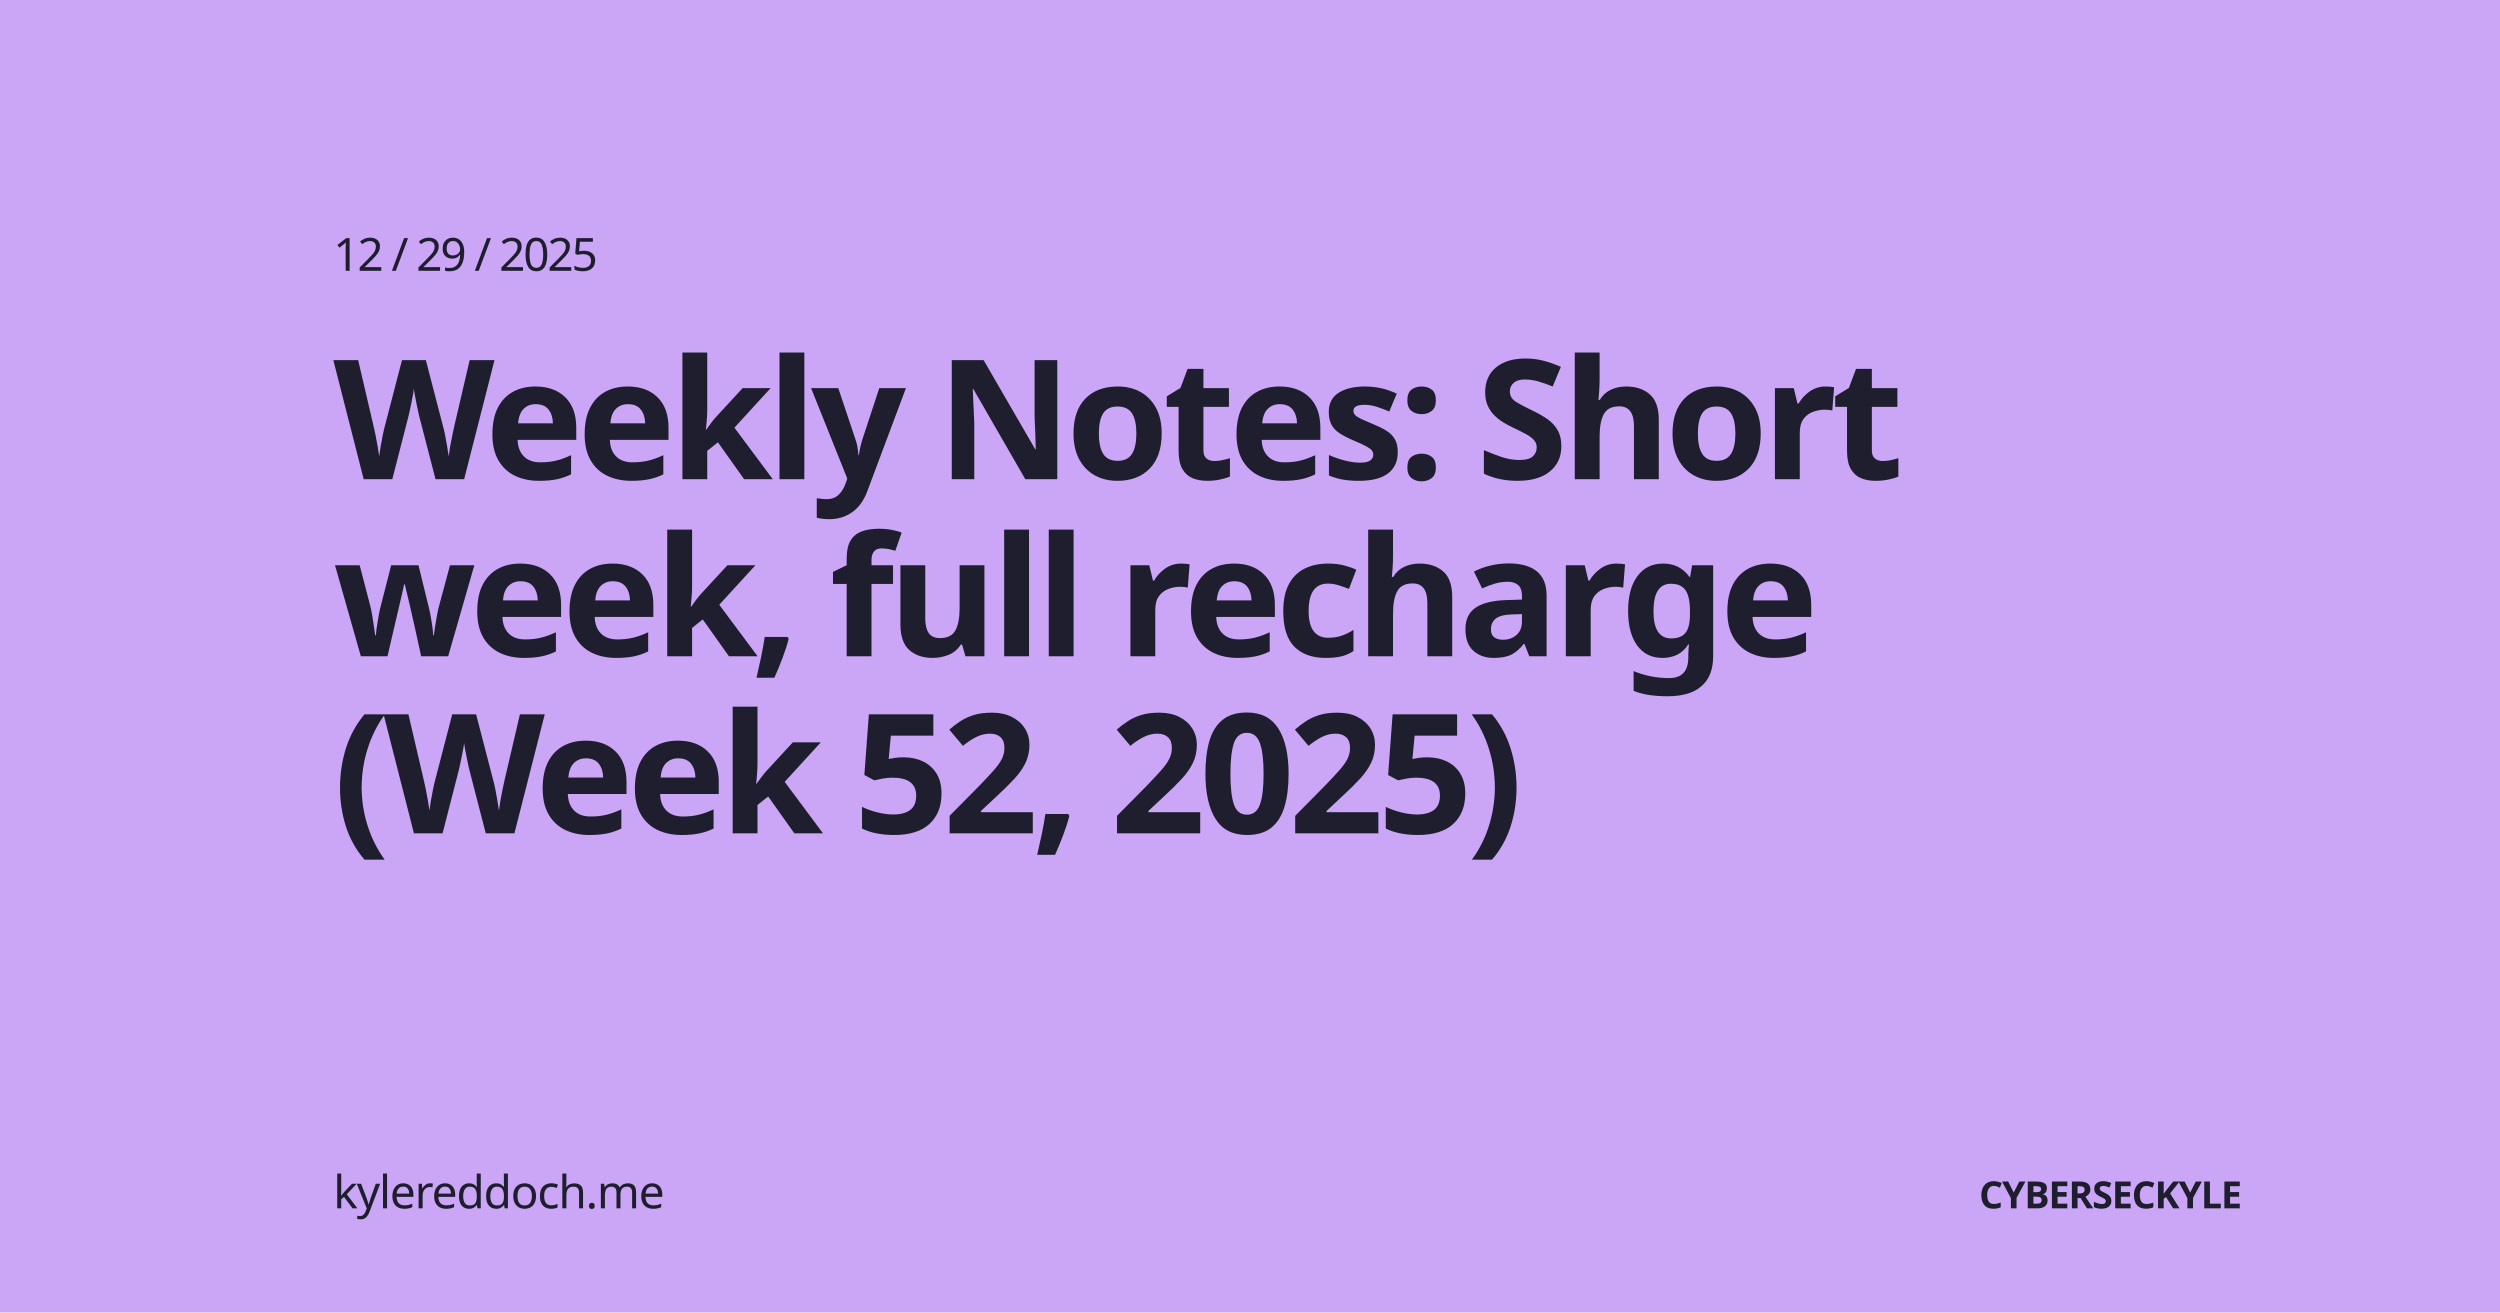
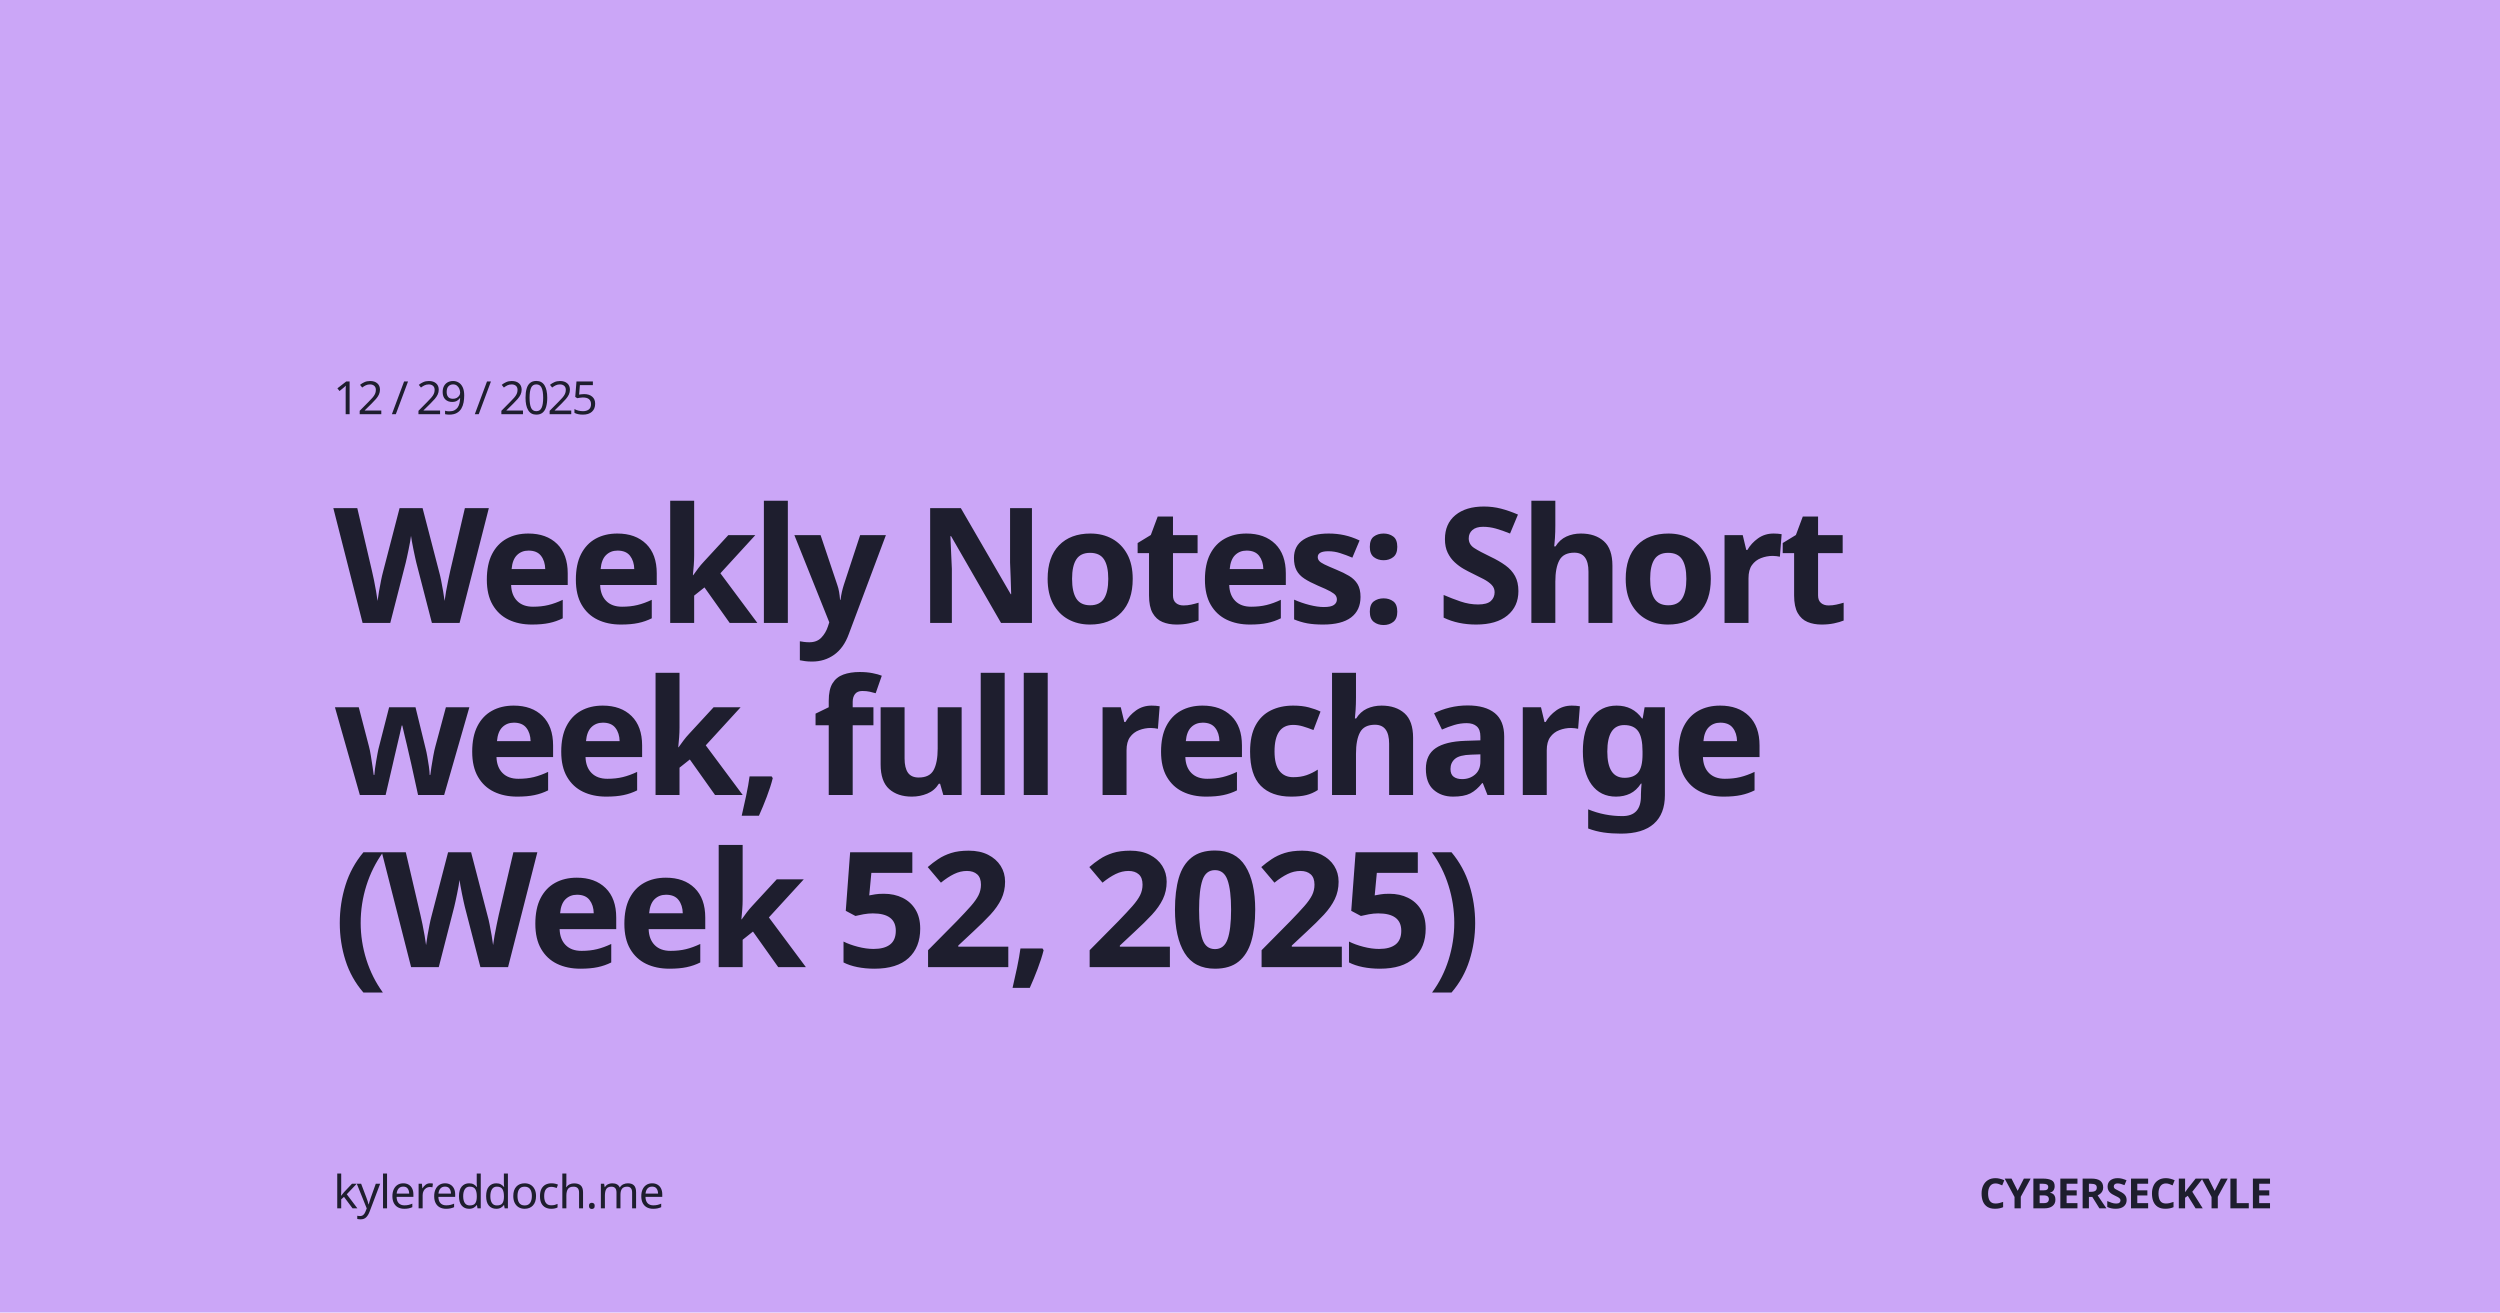
<svg xmlns="http://www.w3.org/2000/svg" width="1200" height="630" viewBox="0 0 1200 630" version="1.1">
  <rect id="bg" width="100%" height="100%" opacity="1" fill="#cba6f7" />
  <text font-family="'Atkinson Hyperlegible', Ubuntu, sans-serif" font-size="22" font-weight="500" fill="#1e1e2e" letter-spacing="-1">
-     <tspan x="160" y="130">
+     <tspan x="160" y="198.807">
      12 / 29 / 2025
    </tspan>
  </text>
-   <text id="text" font-family="'Red Hat Display', Ubuntu, sans-serif" font-size="80" font-weight="900" fill="#1e1e2e" letter-spacing="-3">
-     <tspan x="160" y="230"> Weekly Notes: Short </tspan>
-     <tspan x="160" y="315"> week, full recharge </tspan>
-     <tspan x="160" y="400"> (Week 52, 2025) </tspan>
+   <text id="text" font-family="'Atkinson Hyperlegible', Ubuntu, sans-serif" font-size="77.193" font-weight="750" fill="#1e1e2e" letter-spacing="-2.89">
+     <tspan x="160" y="299.018">
+         Weekly Notes: Short
+       </tspan>
+     <tspan x="160" y="381.614">
+         week, full recharge
+       </tspan>
+     <tspan x="160" y="464.211">
+         (Week 52, 2025)
+       </tspan>
  </text>
  <text font-family="'Atkinson Hyperlegible', Ubuntu, sans-serif" font-size="22" font-weight="500" fill="#1e1e2e" letter-spacing="-0.5">
    <tspan x="160" y="580">kylereddoch.me</tspan>
  </text>
-   <text font-family="'Red Hat Display', Ubuntu, sans-serif" font-size="18" font-weight="950" fill="#1e1e2e" letter-spacing="-0.5">
+   <text font-family="'Atkinson Hyperlegible', Ubuntu, sans-serif" font-size="20" font-weight="600" fill="#1e1e2e" letter-spacing="-0.5">
    <tspan x="950" y="580">CYBERSECKYLE</tspan>
  </text>
</svg>
